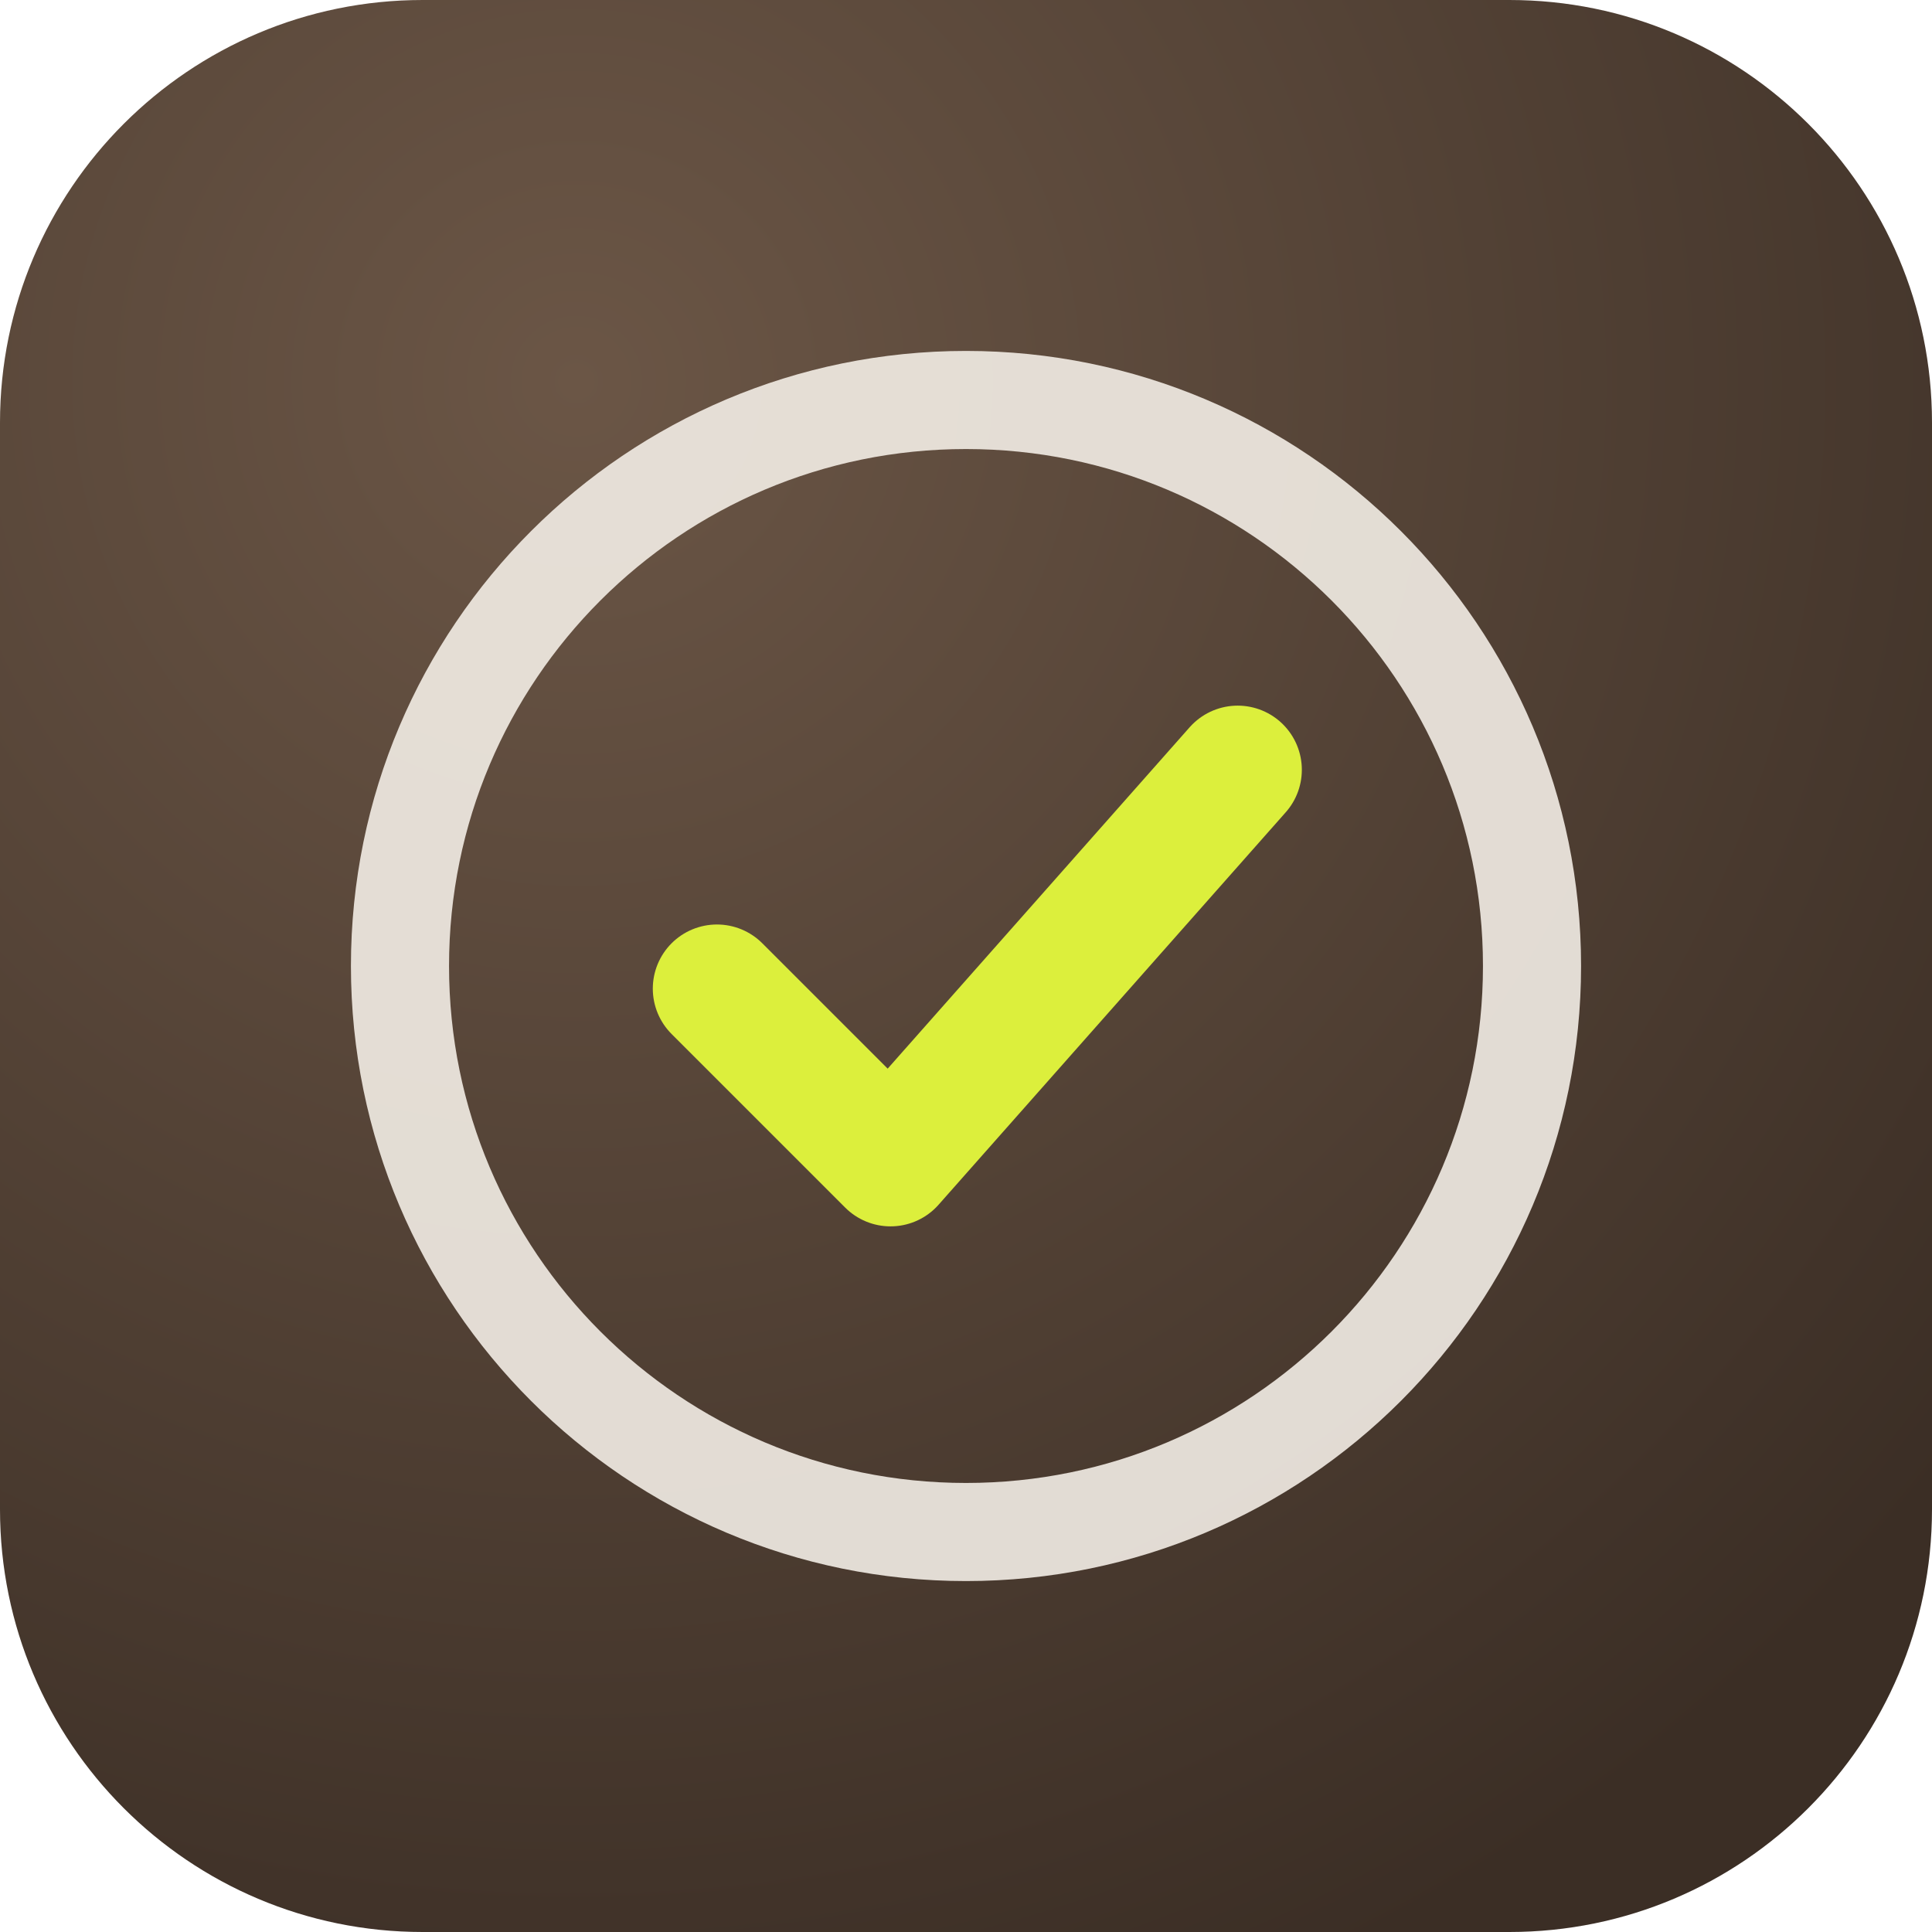
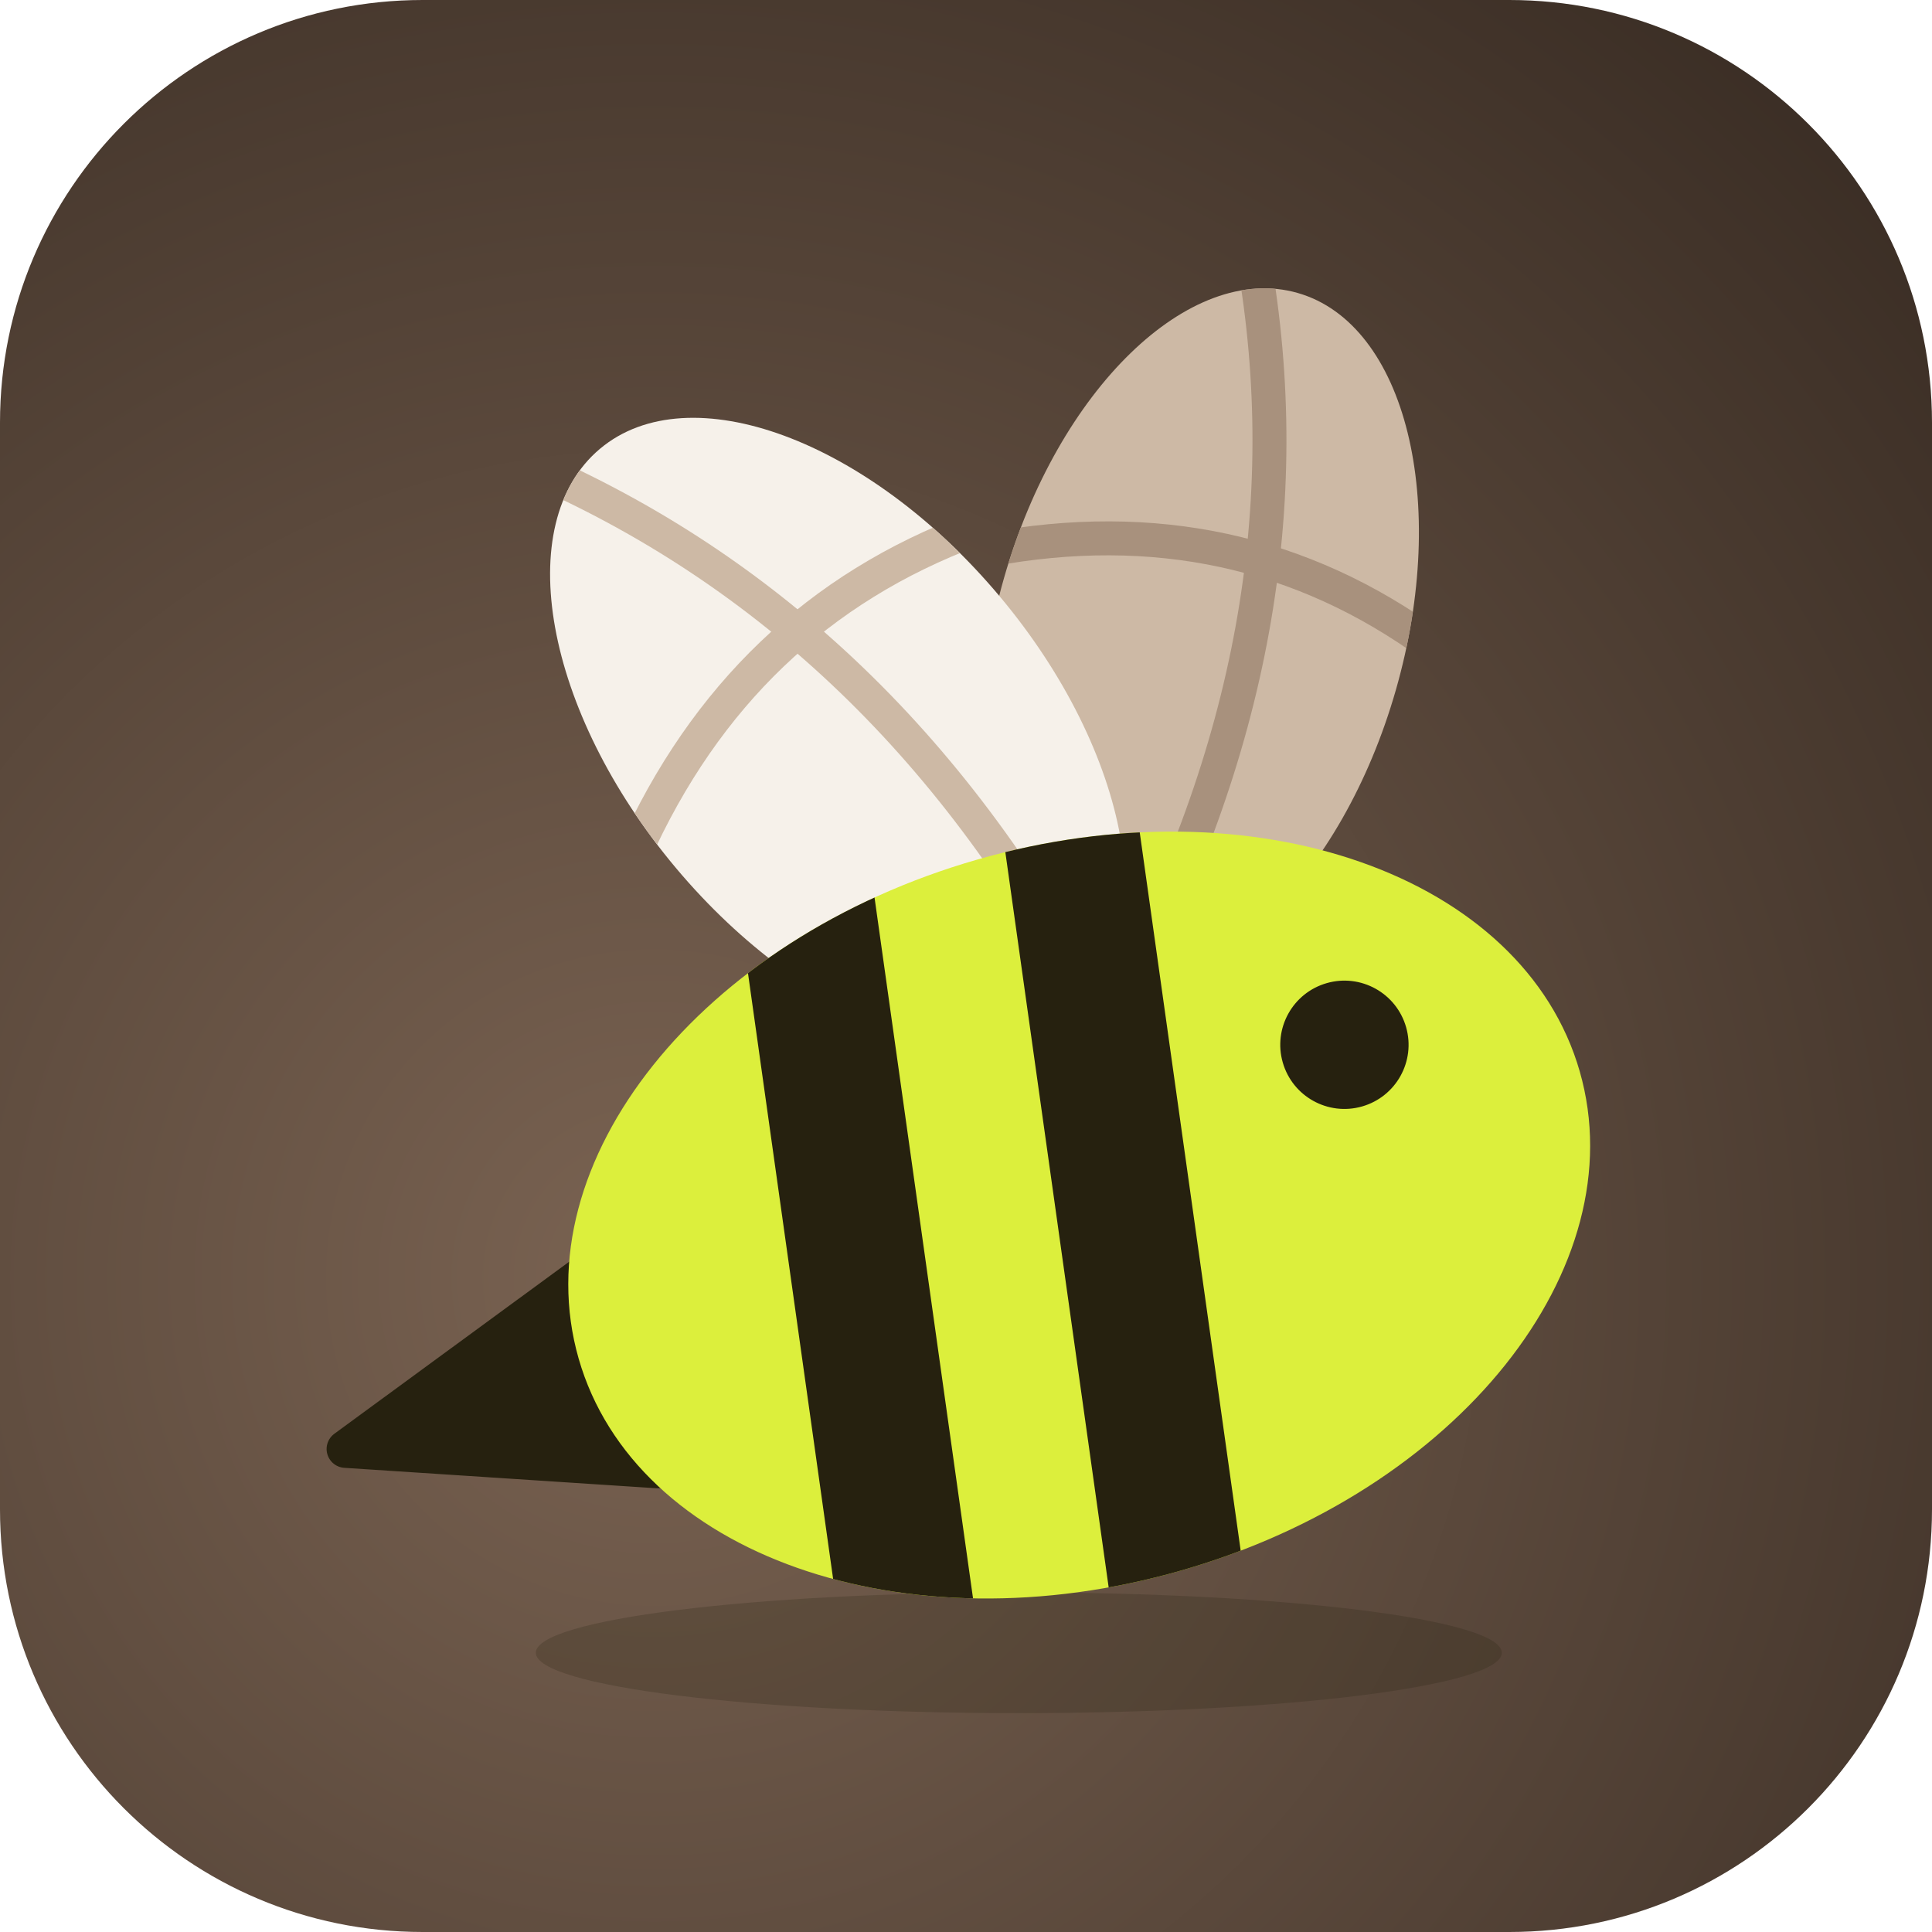
<svg xmlns="http://www.w3.org/2000/svg" viewBox="0 0 512 512">
  <defs>
-     <radialGradient id="g" cx="30%" cy="20%" r="90%">
-       <stop offset="0" stop-color="#6b5646" />
+     <radialGradient id="bg" cx="34%" cy="66%" r="85%">
+       <stop offset="0" stop-color="#7a6352" />
      <stop offset="1" stop-color="#3b2e25" />
    </radialGradient>
+     <clipPath id="body">
+       <ellipse cx="0" cy="0" rx="138" ry="98" />
+     </clipPath>
+     <clipPath id="wingA">
+       <ellipse cx="0" cy="0" rx="54" ry="94" />
+     </clipPath>
+     <clipPath id="wingB">
+       <ellipse cx="0" cy="0" rx="56" ry="98" />
+     </clipPath>
  </defs>
-   <rect width="512" height="512" rx="112" fill="url(#g)" />
-   <circle cx="256" cy="256" r="150" fill="none" stroke="#f3ede6" stroke-width="26" opacity=".9" />
-   <path d="M190 262l46 46 92-104" fill="none" stroke="#dcef3c" stroke-width="34" stroke-linecap="round" stroke-linejoin="round" />
+   <rect width="512" height="512" rx="112" fill="url(#bg)" />
+   <ellipse cx="270" cy="438" rx="128" ry="16" fill="#26210f" opacity=".22" />
+   <g transform="translate(318 168) rotate(16)">
+     <ellipse cx="0" cy="0" rx="54" ry="94" fill="#cdb9a5" />
+     <g clip-path="url(#wingA)" fill="none" stroke="#a8917d" stroke-width="9" stroke-linecap="round">
+       <path d="M-60 -6 Q0 -36 60 -14" />
+       <path d="M-14 -100 Q30 -10 6 100" />
+     </g>
+   </g>
+   <g transform="translate(222 194) rotate(-40)">
+     <ellipse cx="0" cy="0" rx="56" ry="98" fill="#f6f1ea" />
+     <g clip-path="url(#wingB)" fill="none" stroke="#cdb9a5" stroke-width="9" stroke-linecap="round">
+       <path d="M-62 -10 Q0 -40 62 -18" />
+       <path d="M-16 -104 Q30 -10 4 104" />
+     </g>
+   </g>
+   <g transform="translate(286 322) rotate(-16)">
+     <path d="M-128 -22 L-204 6 L-126 34 Z" fill="#26210f" stroke="#26210f" stroke-width="10" stroke-linejoin="round" />
+     <ellipse cx="0" cy="0" rx="138" ry="98" fill="#dcef3c" />
+     <g clip-path="url(#body)" fill="#26210f">
+       <rect x="-78" y="-120" width="36" height="240" transform="rotate(8)" />
+       <rect x="-6" y="-120" width="36" height="240" transform="rotate(8)" />
+     </g>
+     <circle cx="80" cy="-24" r="17" fill="#26210f" />
+   </g>
</svg>
